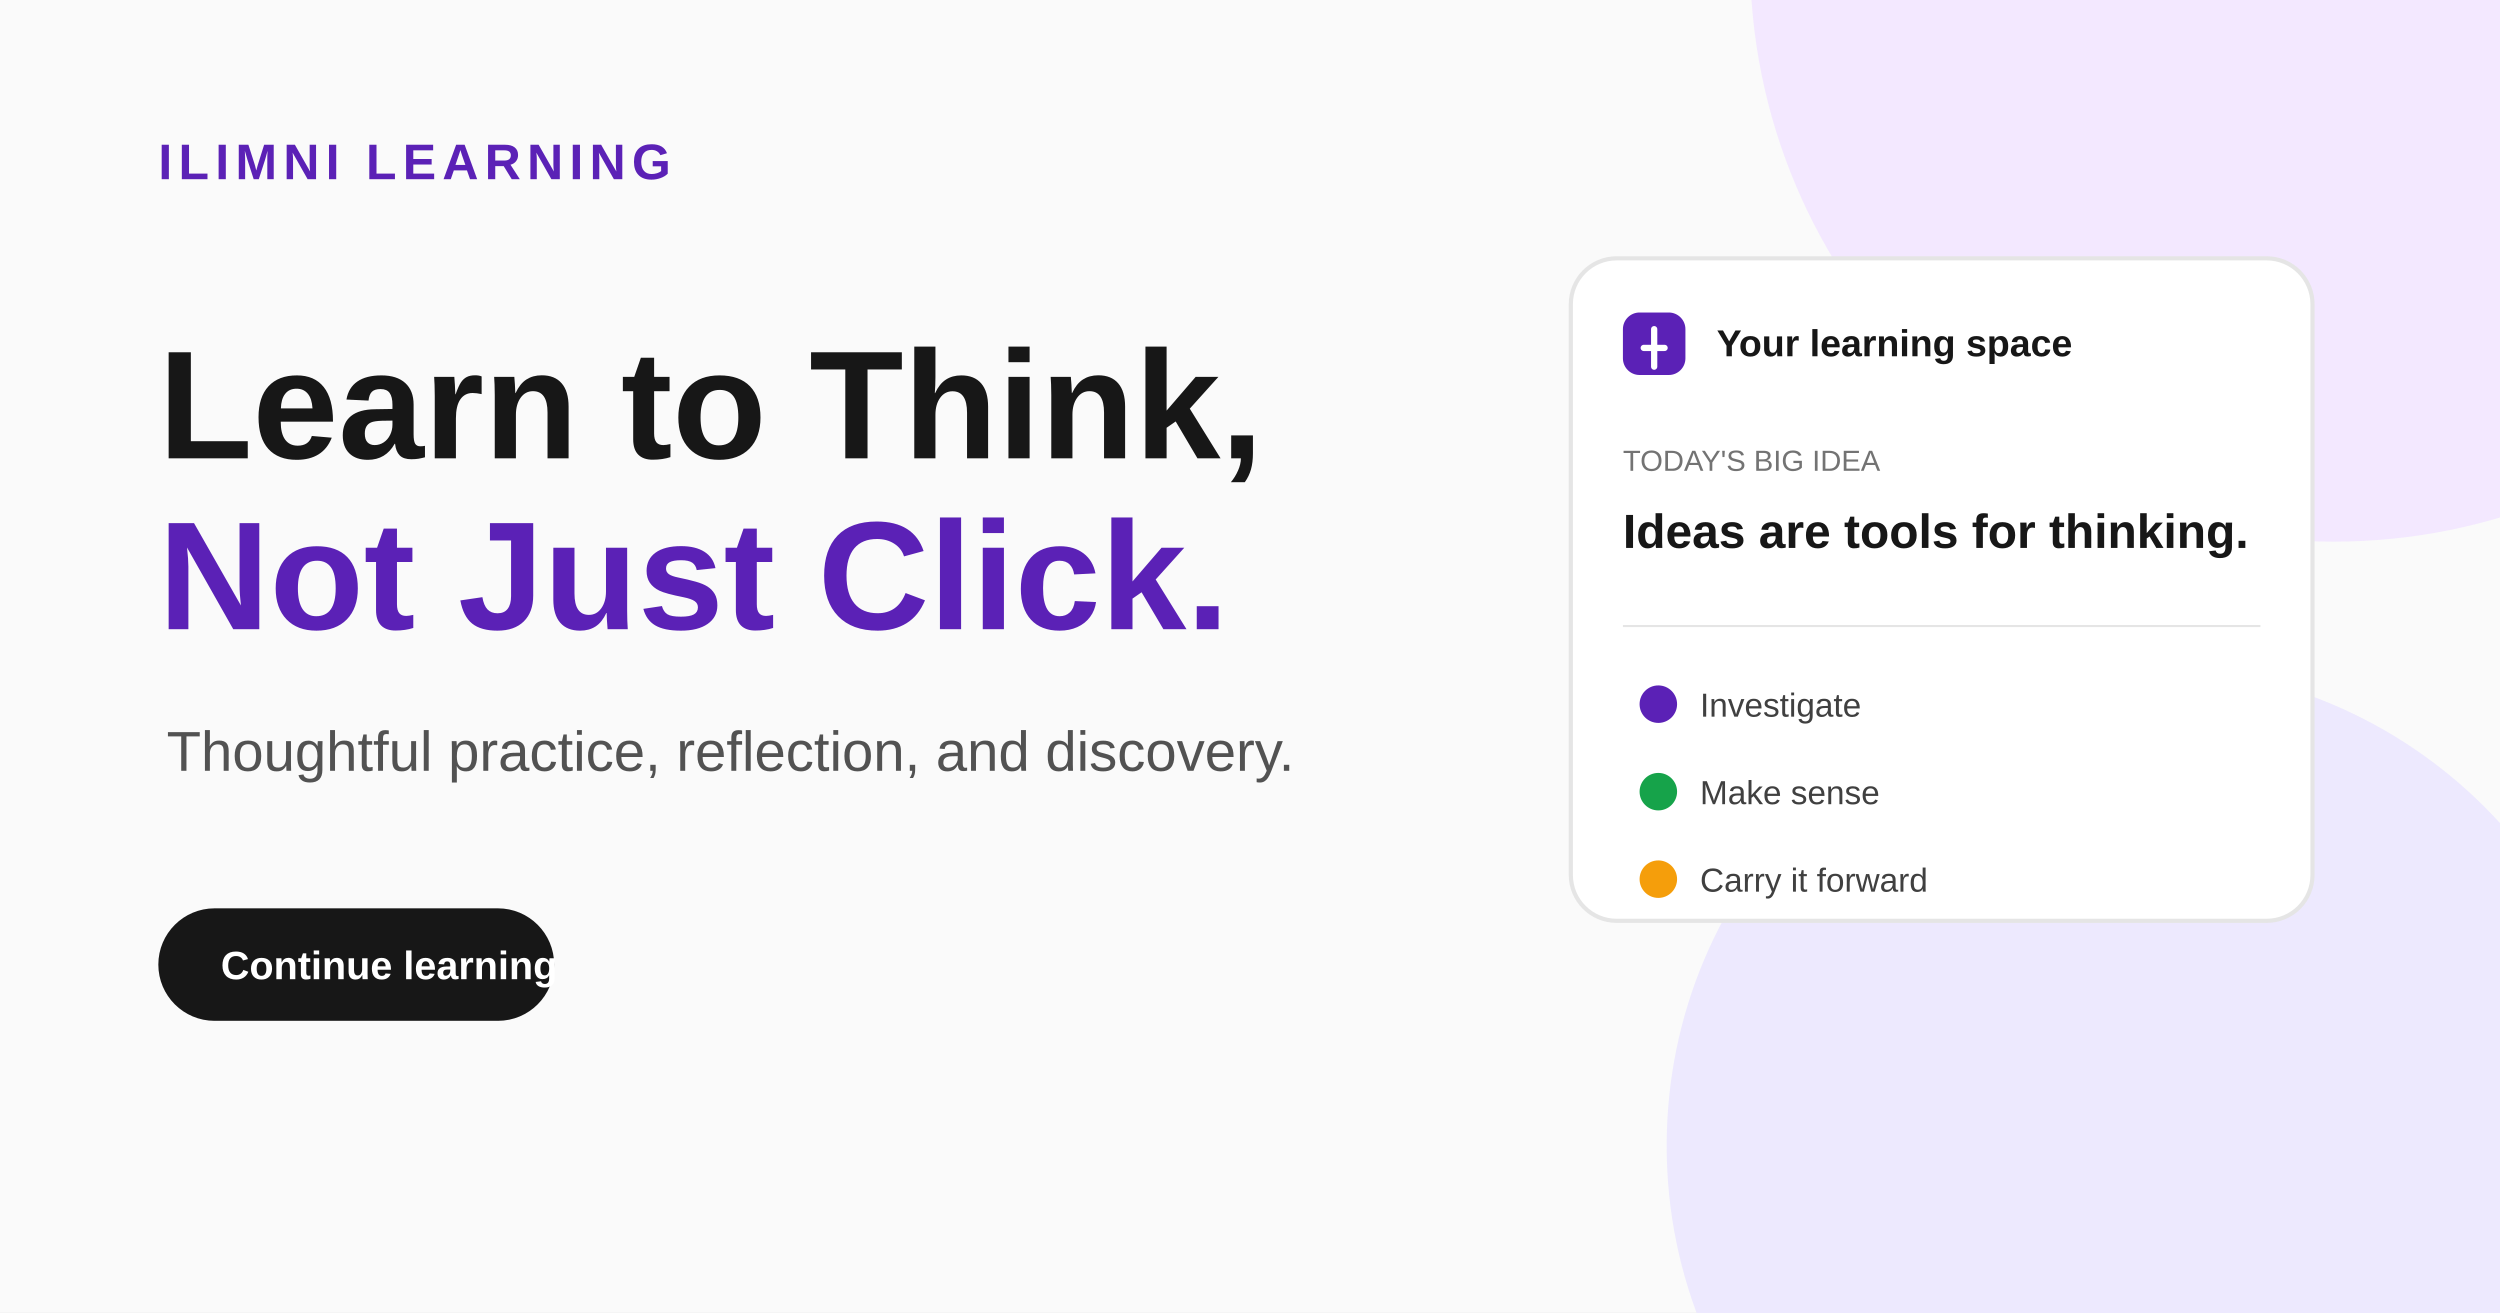
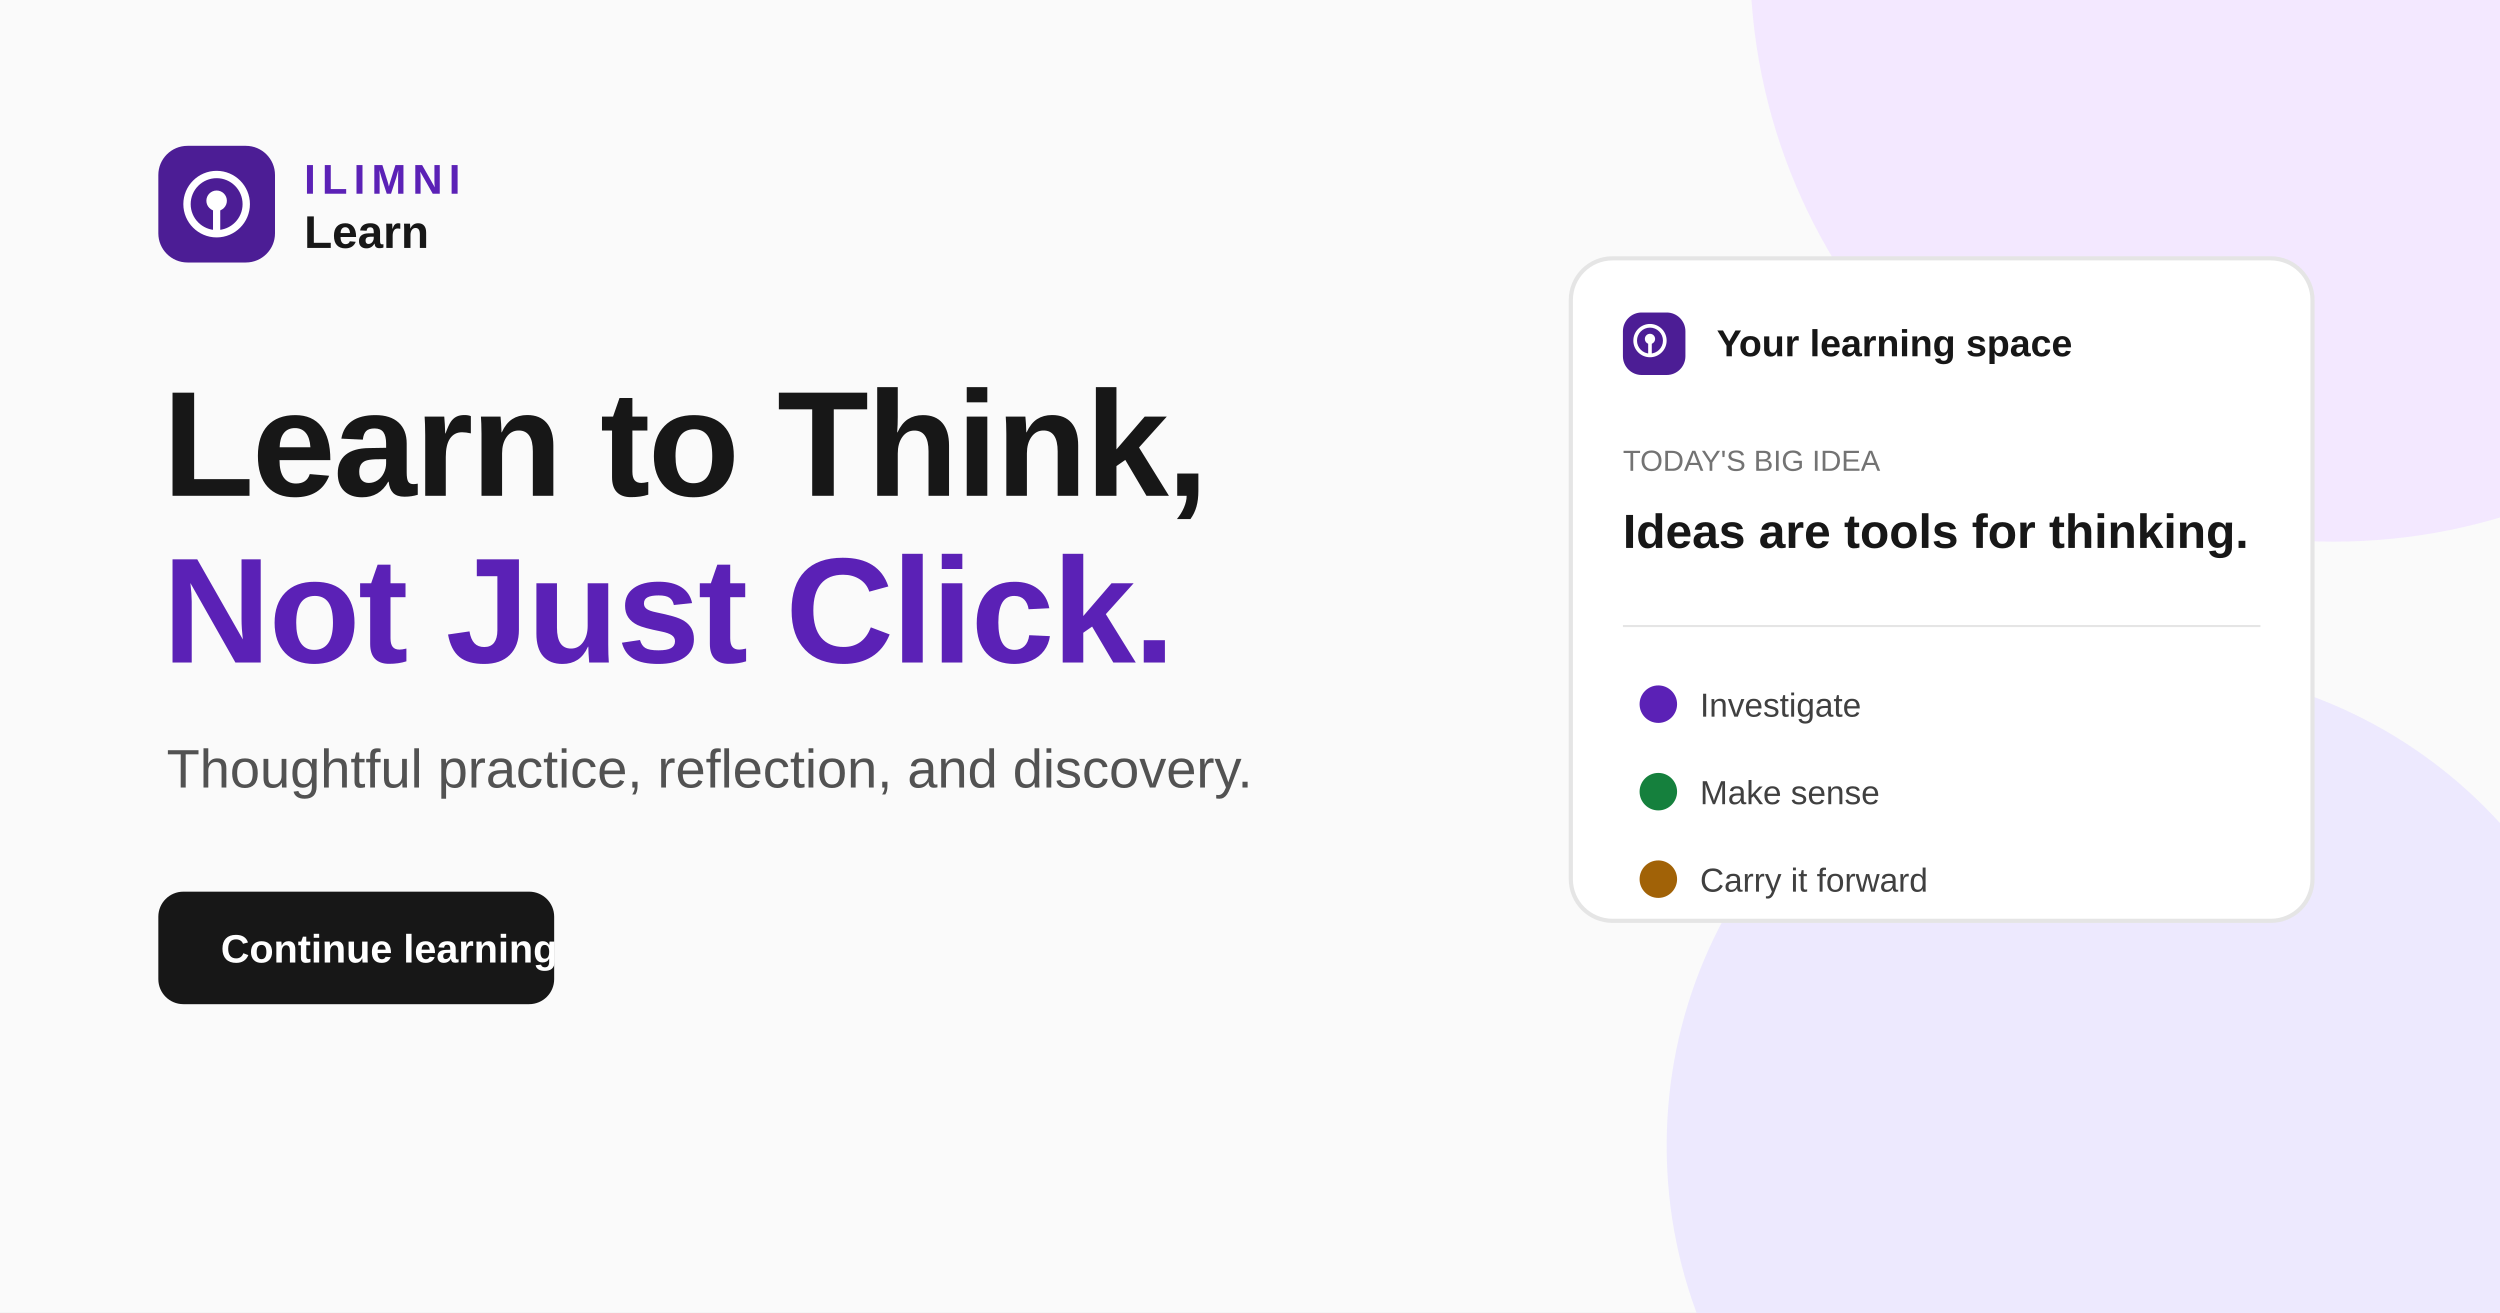
<svg xmlns="http://www.w3.org/2000/svg" width="1200" height="630" viewBox="0 0 1200 630" role="img" aria-labelledby="title description">
+   <defs>
+     <linearGradient id="ogBrandGradient" x1="0" y1="0" x2="56" y2="56" gradientUnits="userSpaceOnUse">
+       <stop offset="0" stop-color="#6d28d9" />
+       <stop offset="1" stop-color="#4c1d95" />
+     </linearGradient>
+     <linearGradient id="ogBrandGradientSm" x1="0" y1="0" x2="30" y2="30" gradientUnits="userSpaceOnUse">
+       <stop offset="0" stop-color="#6d28d9" />
+       <stop offset="1" stop-color="#4c1d95" />
+     </linearGradient>
+   </defs>
  <rect width="1200" height="630" fill="#fafafa" />
  <circle cx="1120" cy="-20" r="280" fill="#f3e8ff" />
  <circle cx="1030" cy="550" r="230" fill="#ede9fe" />
-   <text x="76" y="86" fill="#5b21b6" font-family="Arial, sans-serif" font-size="24" font-weight="700" letter-spacing="3">ILIMNI LEARNING</text>
-   <text x="76" y="220" fill="#171717" font-family="Arial, sans-serif" font-size="74" font-weight="700">Learn to Think,</text>
-   <text x="76" y="302" fill="#5b21b6" font-family="Arial, sans-serif" font-size="74" font-weight="700">Not Just Click.</text>
-   <text x="80" y="370" fill="#525252" font-family="Arial, sans-serif" font-size="27">Thoughtful practice, reflection, and discovery.</text>
-   <rect x="76" y="436" width="190" height="54" rx="27" fill="#171717" />
-   <text x="106" y="470" fill="#fff" font-family="Arial, sans-serif" font-size="19" font-weight="700">Continue learning</text>
+   <rect x="76" y="70" width="56" height="56" rx="14" fill="url(#ogBrandGradient)" />
+   <svg x="88" y="80" width="32" height="36" viewBox="0 0 575 575">
+     <g transform="matrix(1,0,0,1,-3684.906,-273.0167)">
+       <g transform="matrix(1,0,0,1,3390,0)">
+         <g transform="matrix(1.355228,0,0,1.355228,-149.7481,-171.6372)">
+           <circle cx="540" cy="518.608" r="65.26" style="fill:white;" />
+           <g transform="matrix(1,0,0,0.953411,0.479719,25.71457)">
+             <rect x="516.52" y="551.941" width="46" height="199.956" style="fill:white;" />
+           </g>
+           <path d="M540,328.103C656.949,328.103 751.897,423.051 751.897,540C751.897,656.949 656.949,751.897 540,751.897C423.051,751.897 328.103,656.949 328.103,540C328.103,423.051 423.051,328.103 540,328.103ZM540,374.824C448.837,374.824 374.824,448.837 374.824,540C374.824,631.163 448.837,705.176 540,705.176C631.163,705.176 705.176,631.163 705.176,540C705.176,448.837 631.163,374.824 540,374.824Z" style="fill:white;" />
+         </g>
+       </g>
+     </g>
+   </svg>
+   <text x="146" y="93" fill="#5b21b6" font-family="Arial, sans-serif" font-size="20" font-weight="800" letter-spacing="3">ILIMNI</text>
+   <text x="146" y="119" fill="#171717" font-family="Arial, sans-serif" font-size="22" font-weight="700">Learn</text>
+   <text x="78" y="238" fill="#171717" font-family="Arial, sans-serif" font-size="72" font-weight="700" letter-spacing="-1">Learn to Think,</text>
+   <text x="78" y="318" fill="#5b21b6" font-family="Arial, sans-serif" font-size="72" font-weight="700" letter-spacing="-1">Not Just Click.</text>
+   <text x="80" y="378" fill="#525252" font-family="Arial, sans-serif" font-size="26">Thoughtful practice, reflection, and discovery.</text>
+   <rect x="76" y="428" width="190" height="54" rx="12" fill="#171717" />
+   <text x="106" y="462" fill="#fff" font-family="Arial, sans-serif" font-size="19" font-weight="700">Continue learning</text>
  <g transform="translate(754 124)">
-     <rect width="356" height="318" rx="22" fill="#fff" stroke="#e5e5e5" stroke-width="2" />
-     <rect x="25" y="26" width="30" height="30" rx="8" fill="#5b21b6" />
-     <path d="M35 43h10M40 34v18" stroke="#fff" stroke-width="3" stroke-linecap="round" />
+     <rect width="356" height="318" rx="20" fill="#fff" stroke="#e5e5e5" stroke-width="2" />
+     <rect x="25" y="26" width="30" height="30" rx="9" fill="url(#ogBrandGradientSm)" />
+     <svg x="30" y="30" width="16" height="19" viewBox="0 0 575 575">
+       <g transform="matrix(1,0,0,1,-3684.906,-273.0167)">
+         <g transform="matrix(1,0,0,1,3390,0)">
+           <g transform="matrix(1.355228,0,0,1.355228,-149.7481,-171.6372)">
+             <circle cx="540" cy="518.608" r="65.26" style="fill:white;" />
+             <g transform="matrix(1,0,0,0.953411,0.479719,25.71457)">
+               <rect x="516.52" y="551.941" width="46" height="199.956" style="fill:white;" />
+             </g>
+             <path d="M540,328.103C656.949,328.103 751.897,423.051 751.897,540C751.897,656.949 656.949,751.897 540,751.897C423.051,751.897 328.103,656.949 328.103,540C328.103,423.051 423.051,328.103 540,328.103ZM540,374.824C448.837,374.824 374.824,448.837 374.824,540C374.824,631.163 448.837,705.176 540,705.176C631.163,705.176 705.176,631.163 705.176,540C705.176,448.837 631.163,374.824 540,374.824Z" style="fill:white;" />
+           </g>
+         </g>
+       </g>
+     </svg>
    <text x="70" y="47" fill="#171717" font-family="Arial, sans-serif" font-size="18" font-weight="700">Your learning space</text>
    <text x="25" y="102" fill="#737373" font-family="Arial, sans-serif" font-size="14">TODAY'S BIG IDEA</text>
    <text x="25" y="139" fill="#171717" font-family="Arial, sans-serif" font-size="23" font-weight="700">Ideas are tools for thinking.</text>
    <rect x="25" y="176" width="306" height="1" fill="#e5e5e5" />
    <circle cx="42" cy="214" r="9" fill="#5b21b6" />
    <text x="62" y="220" fill="#404040" font-family="Arial, sans-serif" font-size="16">Investigate</text>
-     <circle cx="42" cy="256" r="9" fill="#16a34a" />
+     <circle cx="42" cy="256" r="9" fill="#15803d" />
    <text x="62" y="262" fill="#404040" font-family="Arial, sans-serif" font-size="16">Make sense</text>
-     <circle cx="42" cy="298" r="9" fill="#f59e0b" />
+     <circle cx="42" cy="298" r="9" fill="#a16207" />
    <text x="62" y="304" fill="#404040" font-family="Arial, sans-serif" font-size="16">Carry it forward</text>
  </g>
</svg>
